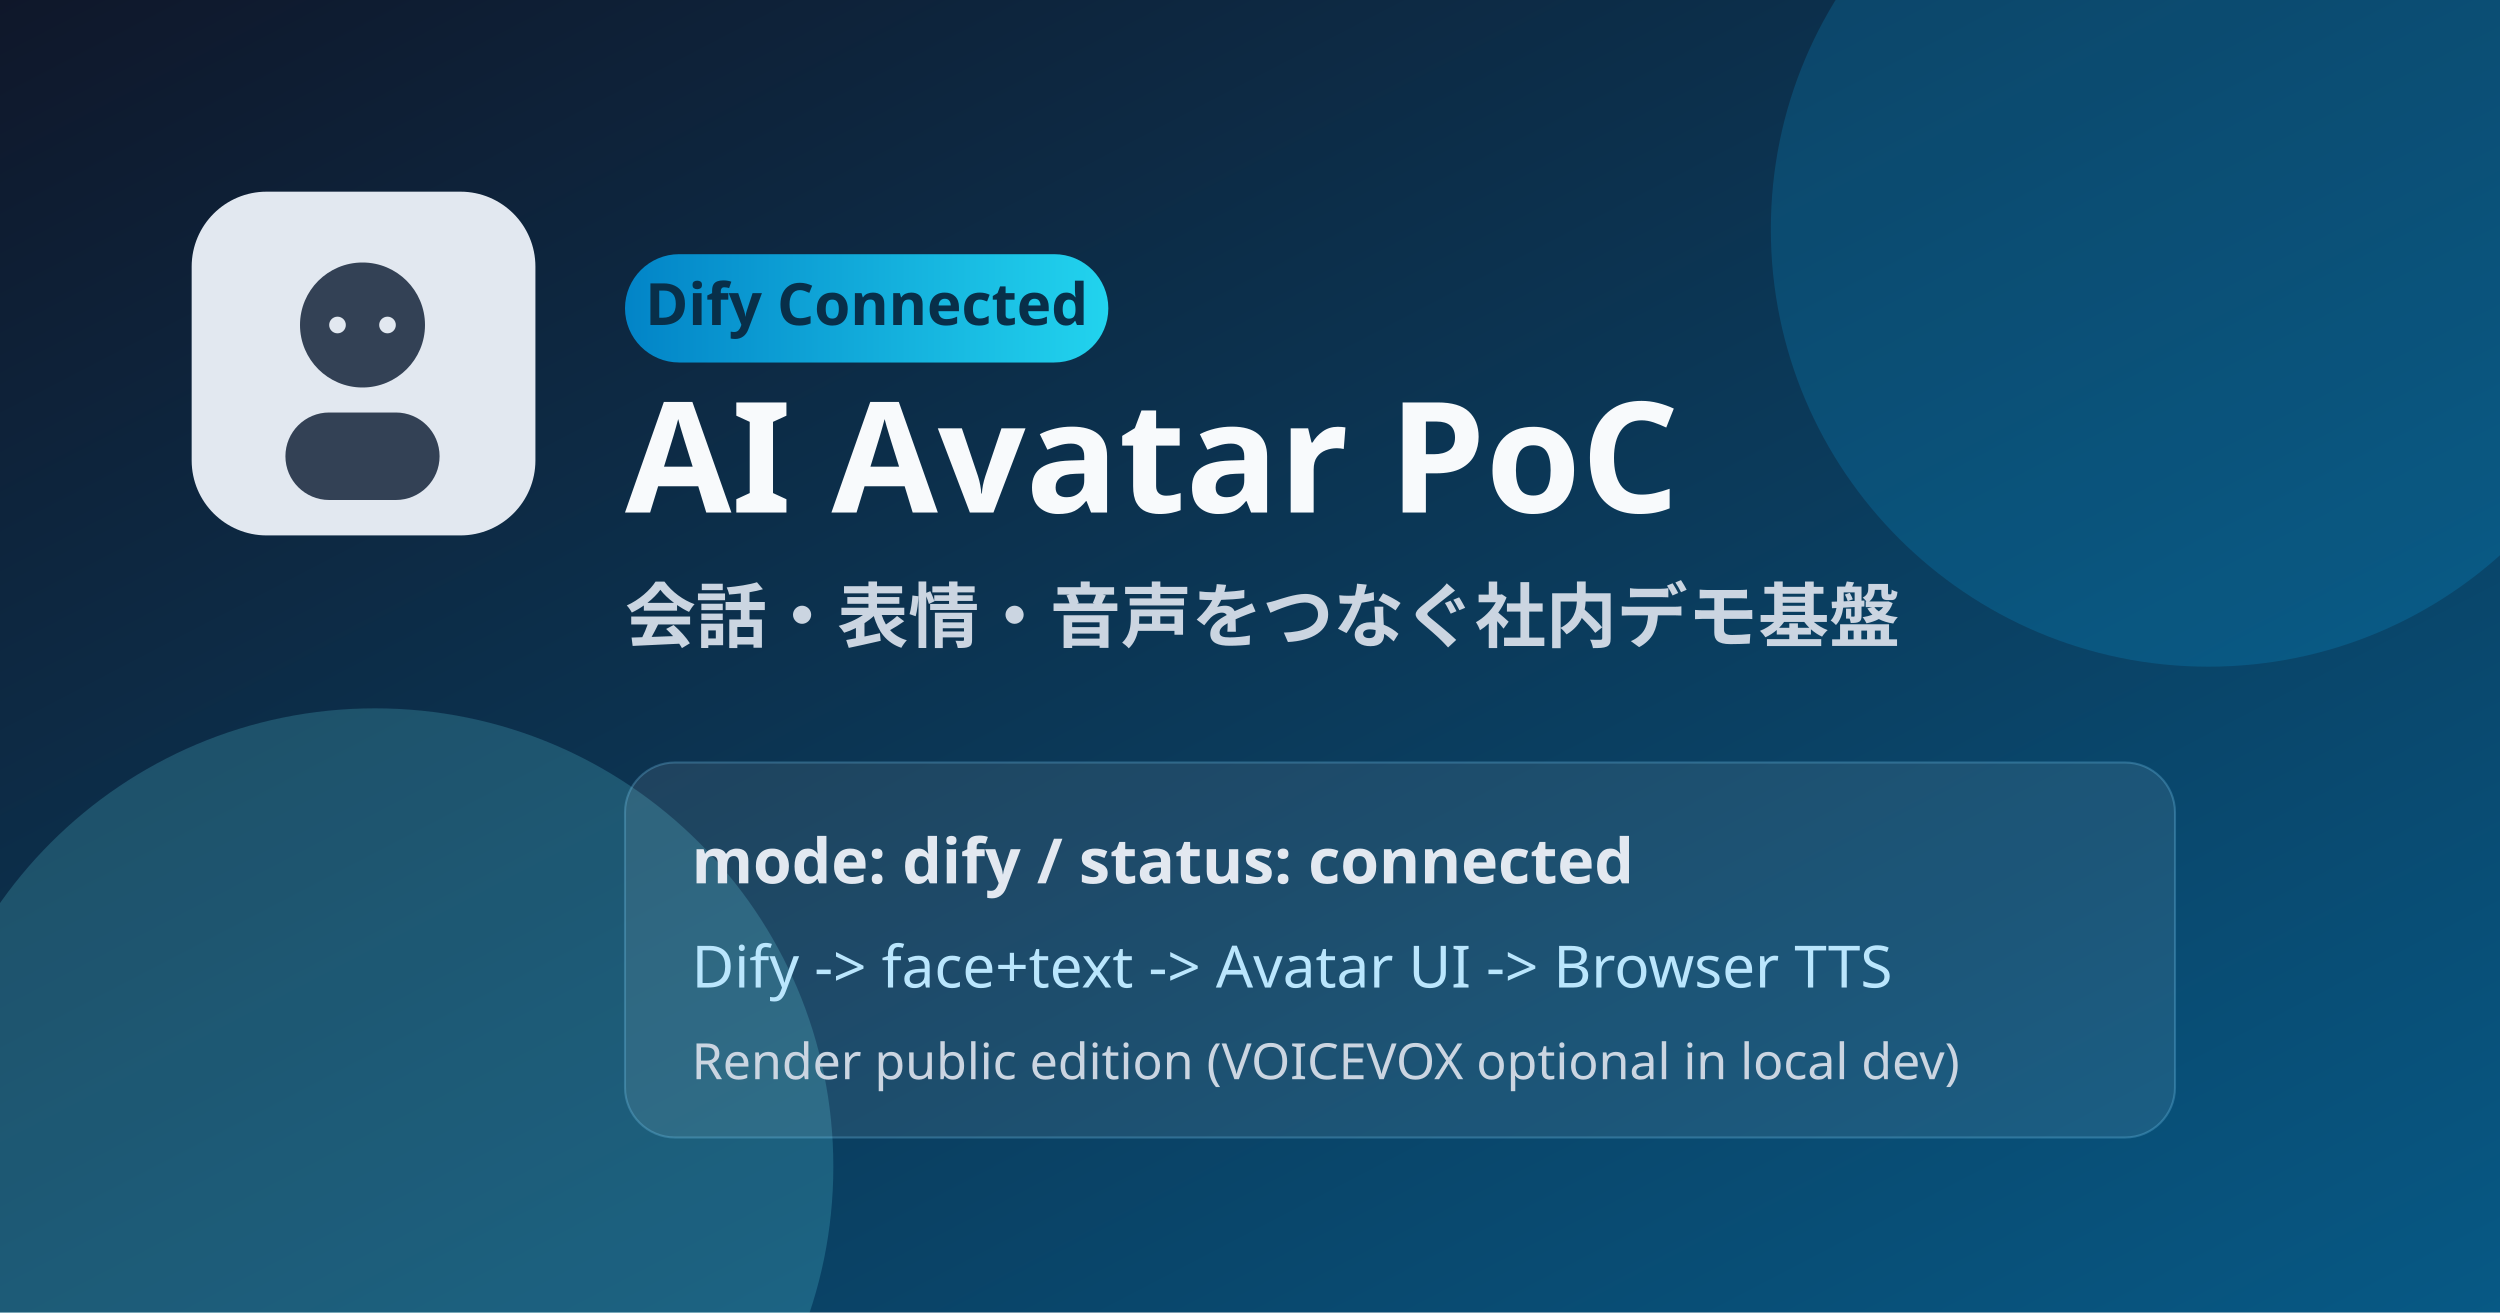
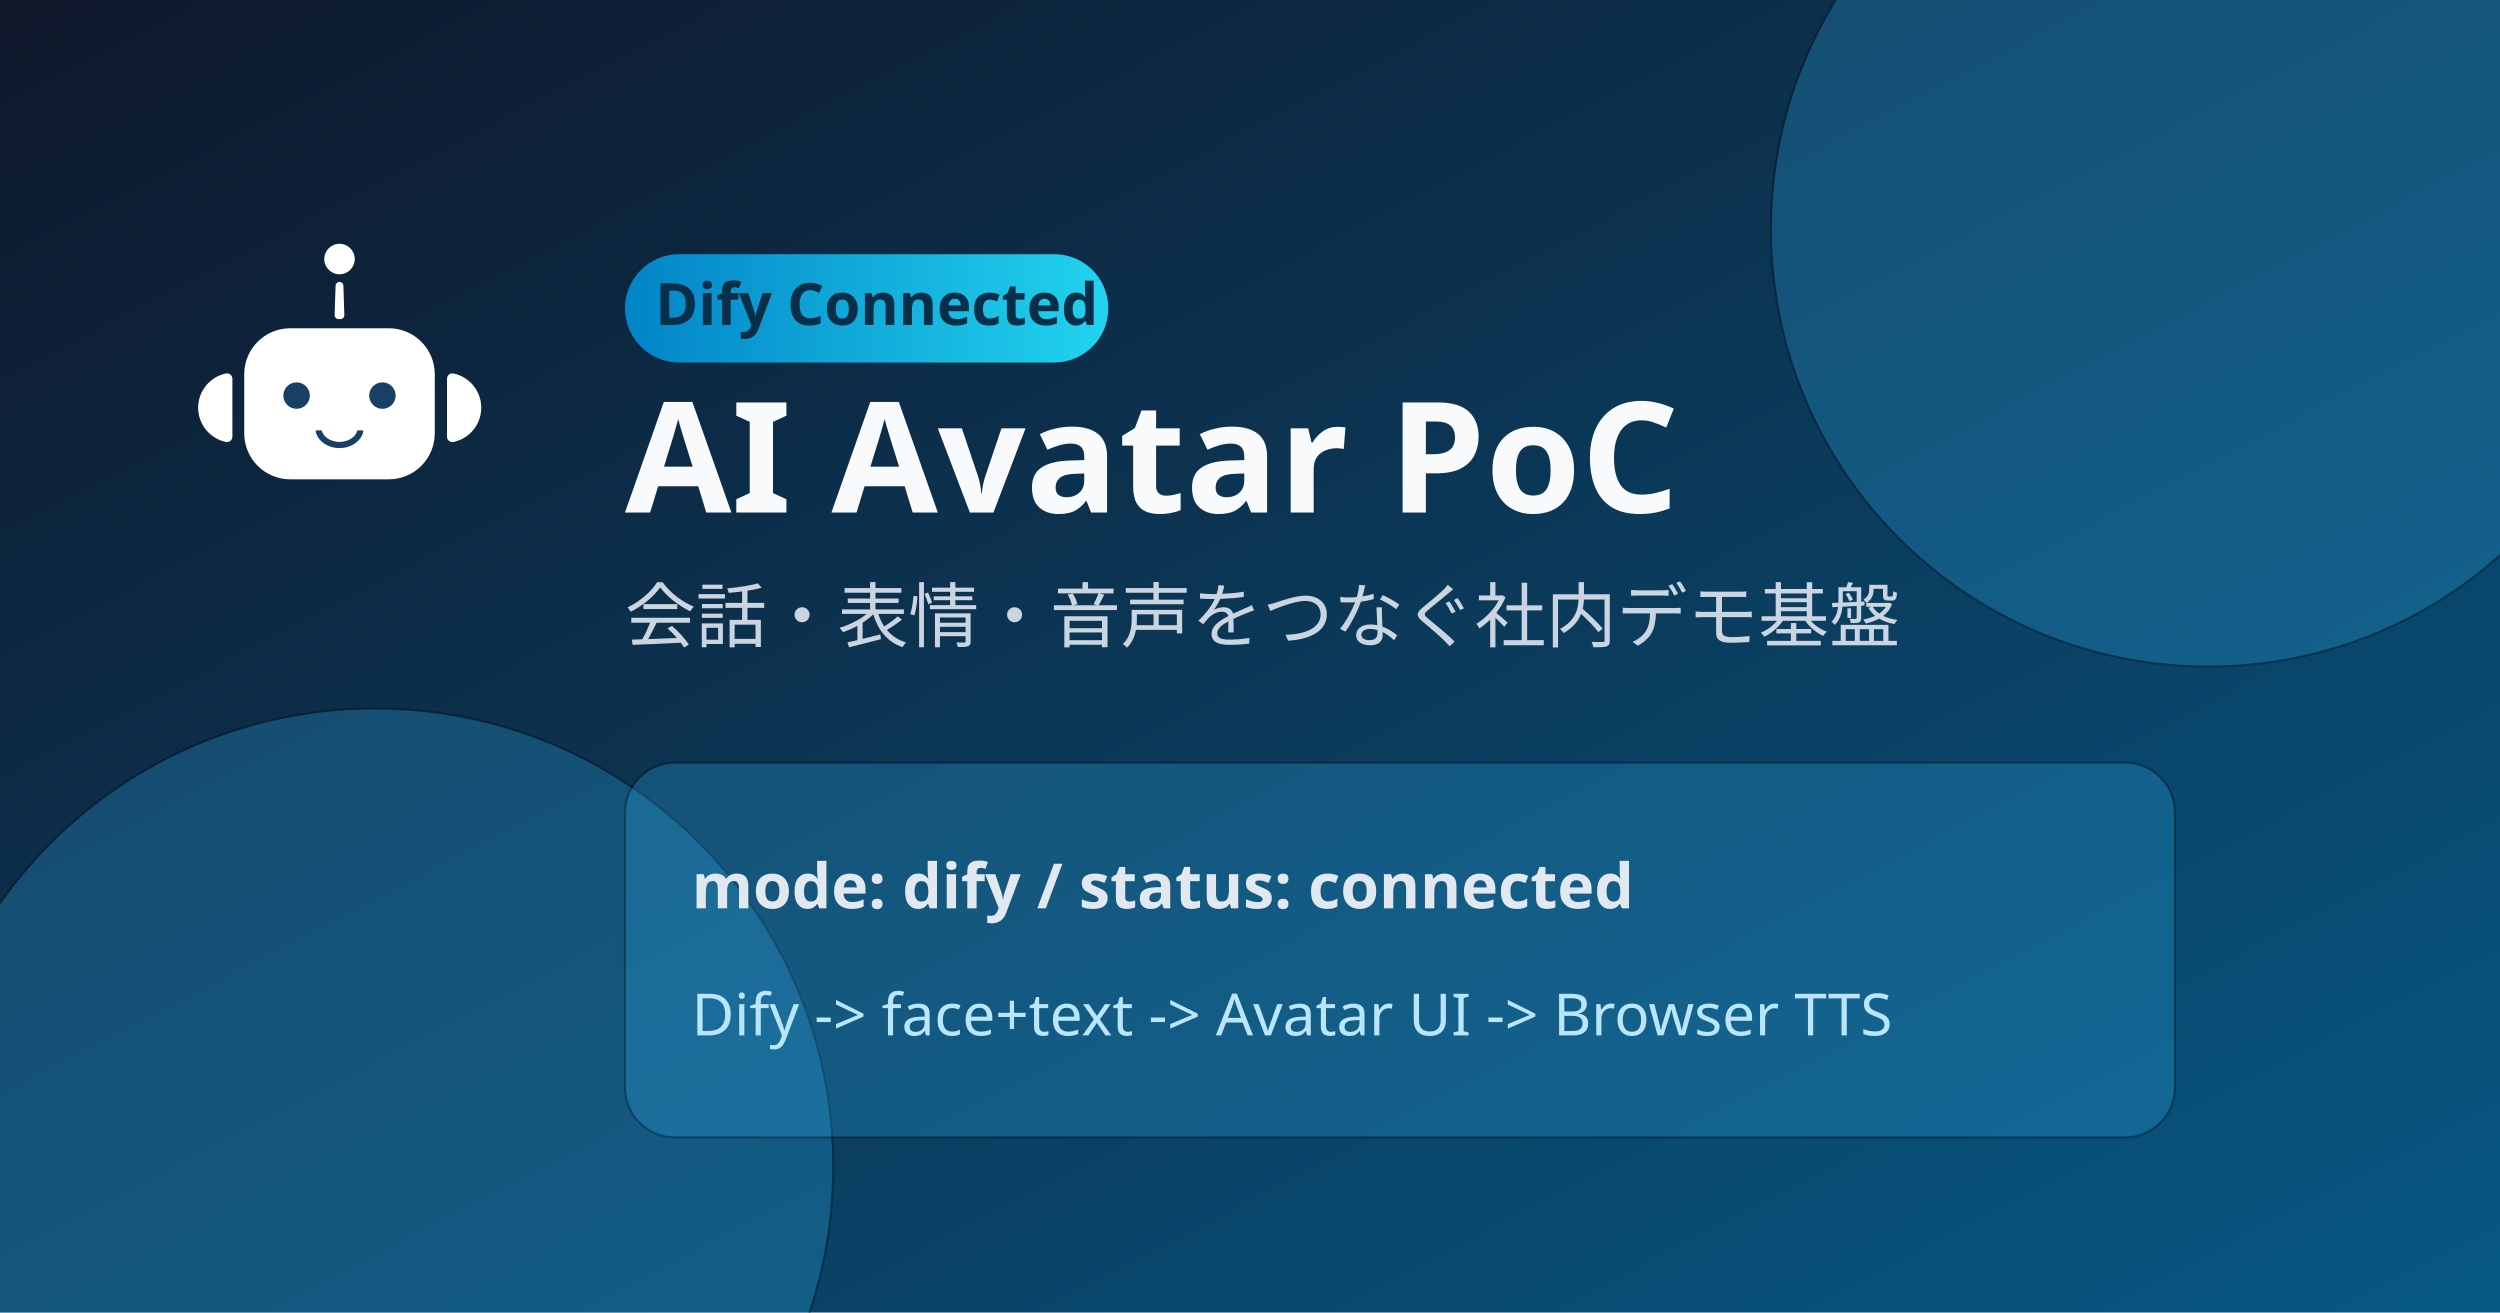
- <svg xmlns="http://www.w3.org/2000/svg" width="1200" height="630" viewBox="0 0 1200 630" role="img" aria-label="AI Avatar PoC OGP">
+ <svg xmlns="http://www.w3.org/2000/svg" id="_レイヤー_1" data-name="レイヤー_1" version="1.1" viewBox="0 0 1200 630">
  <defs>
-     <linearGradient id="bg" x1="0" y1="0" x2="1" y2="1">
-       <stop offset="0%" stop-color="#0f172a" />
-       <stop offset="100%" stop-color="#075985" />
+     <style>
+       .st0 {
+         fill: #fff;
+       }
+ 
+       .st1 {
+         fill: #e2e8f0;
+         font-family: SegoeUI-Semibold, 'Segoe UI';
+         font-size: 30px;
+         font-weight: 600;
+       }
+ 
+       .st1, .st2, .st3, .st4, .st5 {
+         isolation: isolate;
+       }
+ 
+       .st6 {
+         fill: url(#_名称未設定グラデーション_2);
+       }
+ 
+       .st2 {
+         fill: #bae6fd;
+         font-family: SegoeUI, 'Segoe UI';
+       }
+ 
+       .st2, .st5 {
+         font-size: 28px;
+       }
+ 
+       .st3 {
+         fill: #f8fafc;
+         font-size: 74px;
+       }
+ 
+       .st3, .st5 {
+         font-family: SegoeUI-Bold, 'Segoe UI';
+         font-weight: 700;
+       }
+ 
+       .st7 {
+         fill: url(#_名称未設定グラデーション);
+       }
+ 
+       .st8 {
+         fill: #193f64;
+       }
+ 
+       .st4 {
+         fill: #cbd5e1;
+         font-family: KozGoPr6N-Regular-90ms-RKSJ-H, 'Kozuka Gothic Pr6N';
+         font-size: 34px;
+       }
+ 
+       .st5 {
+         fill: #082f49;
+       }
+ 
+       .st9 {
+         fill: #2ea8e1;
+         opacity: .27;
+         stroke: #000;
+         stroke-miterlimit: 10;
+       }
+     </style>
+     <linearGradient id="_名称未設定グラデーション" data-name="名称未設定グラデーション" x1="-358.7" y1="855.64" x2="-357.7" y2="854.64" gradientTransform="translate(430441 539056) scale(1200 -630)" gradientUnits="userSpaceOnUse">
+       <stop offset="0" stop-color="#0f172a" />
+       <stop offset="1" stop-color="#075985" />
    </linearGradient>
-     <linearGradient id="chip" x1="0" y1="0" x2="1" y2="0">
-       <stop offset="0%" stop-color="#0284c7" />
-       <stop offset="100%" stop-color="#22d3ee" />
+     <linearGradient id="_名称未設定グラデーション_2" data-name="名称未設定グラデーション 2" x1="-357.45" y1="851.19" x2="-356.45" y2="851.19" gradientTransform="translate(83229 44410) scale(232 -52)" gradientUnits="userSpaceOnUse">
+       <stop offset="0" stop-color="#0284c7" />
+       <stop offset="1" stop-color="#22d3ee" />
    </linearGradient>
  </defs>
-   <rect width="1200" height="630" fill="url(#bg)" />
-   <circle cx="1060" cy="110" r="210" fill="#0ea5e933" />
-   <circle cx="180" cy="560" r="220" fill="#67e8f933" />
-   <g transform="translate(92,92)">
-     <rect x="0" y="0" width="165" height="165" rx="36" fill="#e2e8f0" />
-     <circle cx="82" cy="64" r="30" fill="#334155" />
-     <rect x="45" y="106" width="74" height="42" rx="21" fill="#334155" />
-     <circle cx="70" cy="64" r="4" fill="#e2e8f0" />
-     <circle cx="94" cy="64" r="4" fill="#e2e8f0" />
+   <rect class="st7" width="1200" height="630" />
+   <circle class="st9" cx="1060" cy="110" r="210" />
+   <circle class="st9" cx="180" cy="560" r="220" />
+   <g>
+     <path class="st6" d="M326,122h180c14.36,0,26,11.64,26,26h0c0,14.36-11.64,26-26,26h-180c-14.36,0-26-11.64-26-26h0c0-14.36,11.64-26,26-26Z" />
+     <text class="st5" transform="translate(314.49 156)">
+       <tspan x="0" y="0">Dify Connected</tspan>
+     </text>
+     <text class="st3" transform="translate(300 246)">
+       <tspan x="0" y="0">AI Avatar PoC</tspan>
+     </text>
+     <text class="st4" transform="translate(300 308)">
+       <tspan x="0" y="0">会話・表情・音声をつなぐ社内デモ基盤</tspan>
+     </text>
+     <g>
+       <rect class="st9" x="300" y="366" width="744" height="180" rx="24" ry="24" />
+       <text class="st1" transform="translate(332 436)">
+         <tspan x="0" y="0">mode: dify / status: connected</tspan>
+       </text>
+       <text class="st2" transform="translate(332 497)">
+         <tspan x="0" y="0">Dify -&gt; face+text -&gt; Avatar UI -&gt; Browser TTS</tspan>
+       </text>
+     </g>
  </g>
-   <g transform="translate(300,122)">
-     <rect x="0" y="0" width="232" height="52" rx="26" fill="url(#chip)" />
-     <text x="116" y="34" text-anchor="middle" fill="#082f49" font-size="28" font-weight="700" font-family="'Segoe UI', 'Noto Sans JP', sans-serif">Dify Connected</text>
-     <text x="0" y="124" fill="#f8fafc" font-size="74" font-weight="800" font-family="'Segoe UI', 'Noto Sans JP', sans-serif">AI Avatar PoC</text>
-     <text x="0" y="186" fill="#cbd5e1" font-size="34" font-weight="600" font-family="'Segoe UI', 'Noto Sans JP', sans-serif">会話・表情・音声をつなぐ社内デモ基盤</text>
-     <g transform="translate(0,244)">
-       <rect x="0" y="0" width="744" height="180" rx="24" fill="#ffffff14" stroke="#7dd3fc44" />
-       <text x="32" y="58" fill="#e2e8f0" font-size="30" font-weight="600" font-family="'Segoe UI', 'Noto Sans JP', sans-serif">mode: dify  /  status: connected</text>
-       <text x="32" y="108" fill="#bae6fd" font-size="28" font-family="'Segoe UI', 'Noto Sans JP', sans-serif">Dify -&gt; face+text -&gt; Avatar UI -&gt; Browser TTS</text>
-       <text x="32" y="152" fill="#cbd5e1" font-size="24" font-family="'Segoe UI', 'Noto Sans JP', sans-serif">Render public edition (VOICEVOX optional in local dev)</text>
+   <g>
+     <path class="st0" d="M111.55,181.83c0-1.66-1.52-2.91-3.14-2.56-7.6,1.61-13.3,8.36-13.3,16.44s5.7,14.82,13.3,16.44c1.62.34,3.14-.91,3.14-2.56v-27.75Z" />
+     <path class="st0" d="M214.56,181.83c0-1.66,1.52-2.91,3.14-2.56,7.6,1.61,13.3,8.36,13.3,16.44s-5.7,14.82-13.3,16.44c-1.62.34-3.14-.91-3.14-2.56v-27.75Z" />
+     <rect class="st0" x="117.23" y="157.56" width="91.46" height="72.52" rx="22.09" ry="22.09" />
+     <g>
+       <circle class="st8" cx="142.36" cy="189.88" r="6.35" />
+       <circle class="st8" cx="183.56" cy="189.88" r="6.35" />
+       <path class="st8" d="M171.91,206.55c-.23,0-.42.15-.49.36h0c-.91,3.03-4.47,5.22-8.46,5.22s-7.55-2.2-8.46-5.22h0c-.06-.22-.26-.36-.49-.36h-1.99c-.33,0-.57.3-.5.62h0c1.03,4.59,5.84,7.91,11.44,7.91s10.41-3.33,11.44-7.91h0c.07-.32-.17-.62-.5-.62h-1.99Z" />
+     </g>
+     <g>
+       <circle class="st0" cx="162.96" cy="124.34" r="7.32" />
+       <path class="st0" d="M163.41,153.17h-.92c-1.06,0-1.9-.87-1.87-1.93l.46-14.13c.03-1.01.86-1.81,1.87-1.81h0c1.01,0,1.84.8,1.87,1.81l.46,14.13c.03,1.06-.81,1.93-1.87,1.93Z" />
    </g>
  </g>
</svg>
